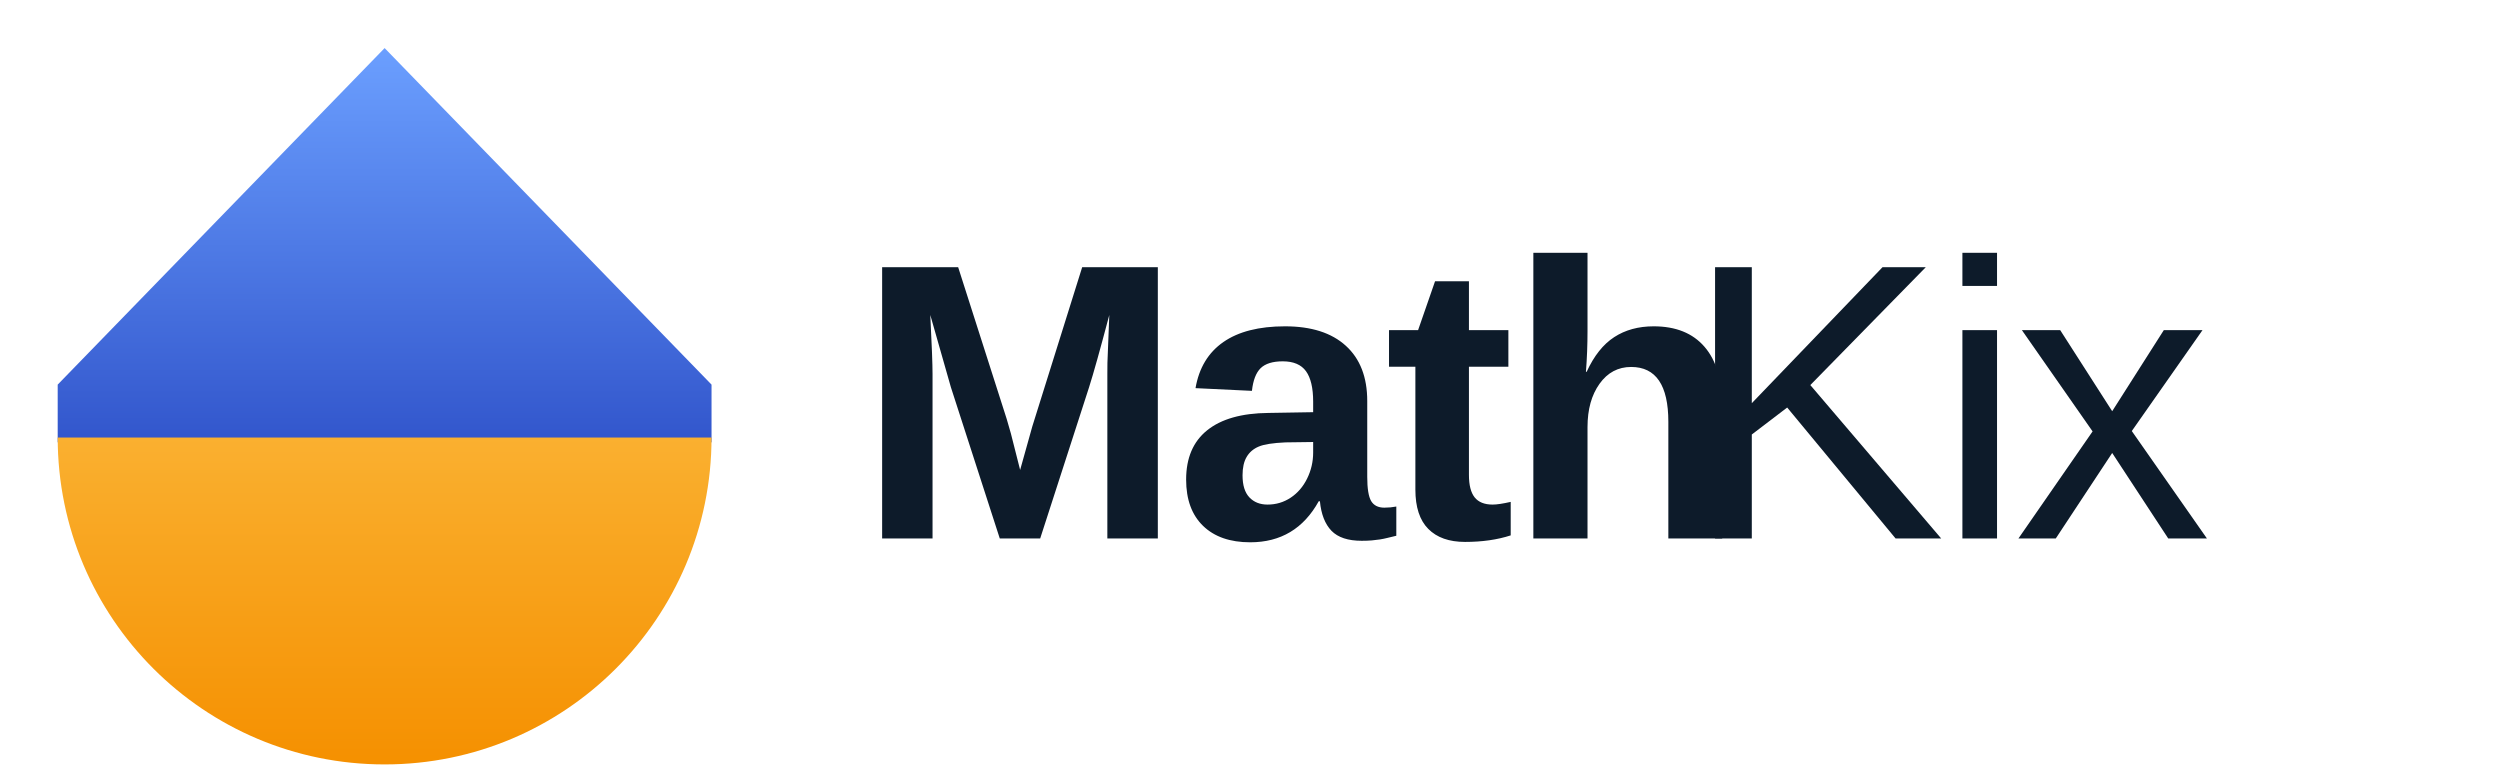
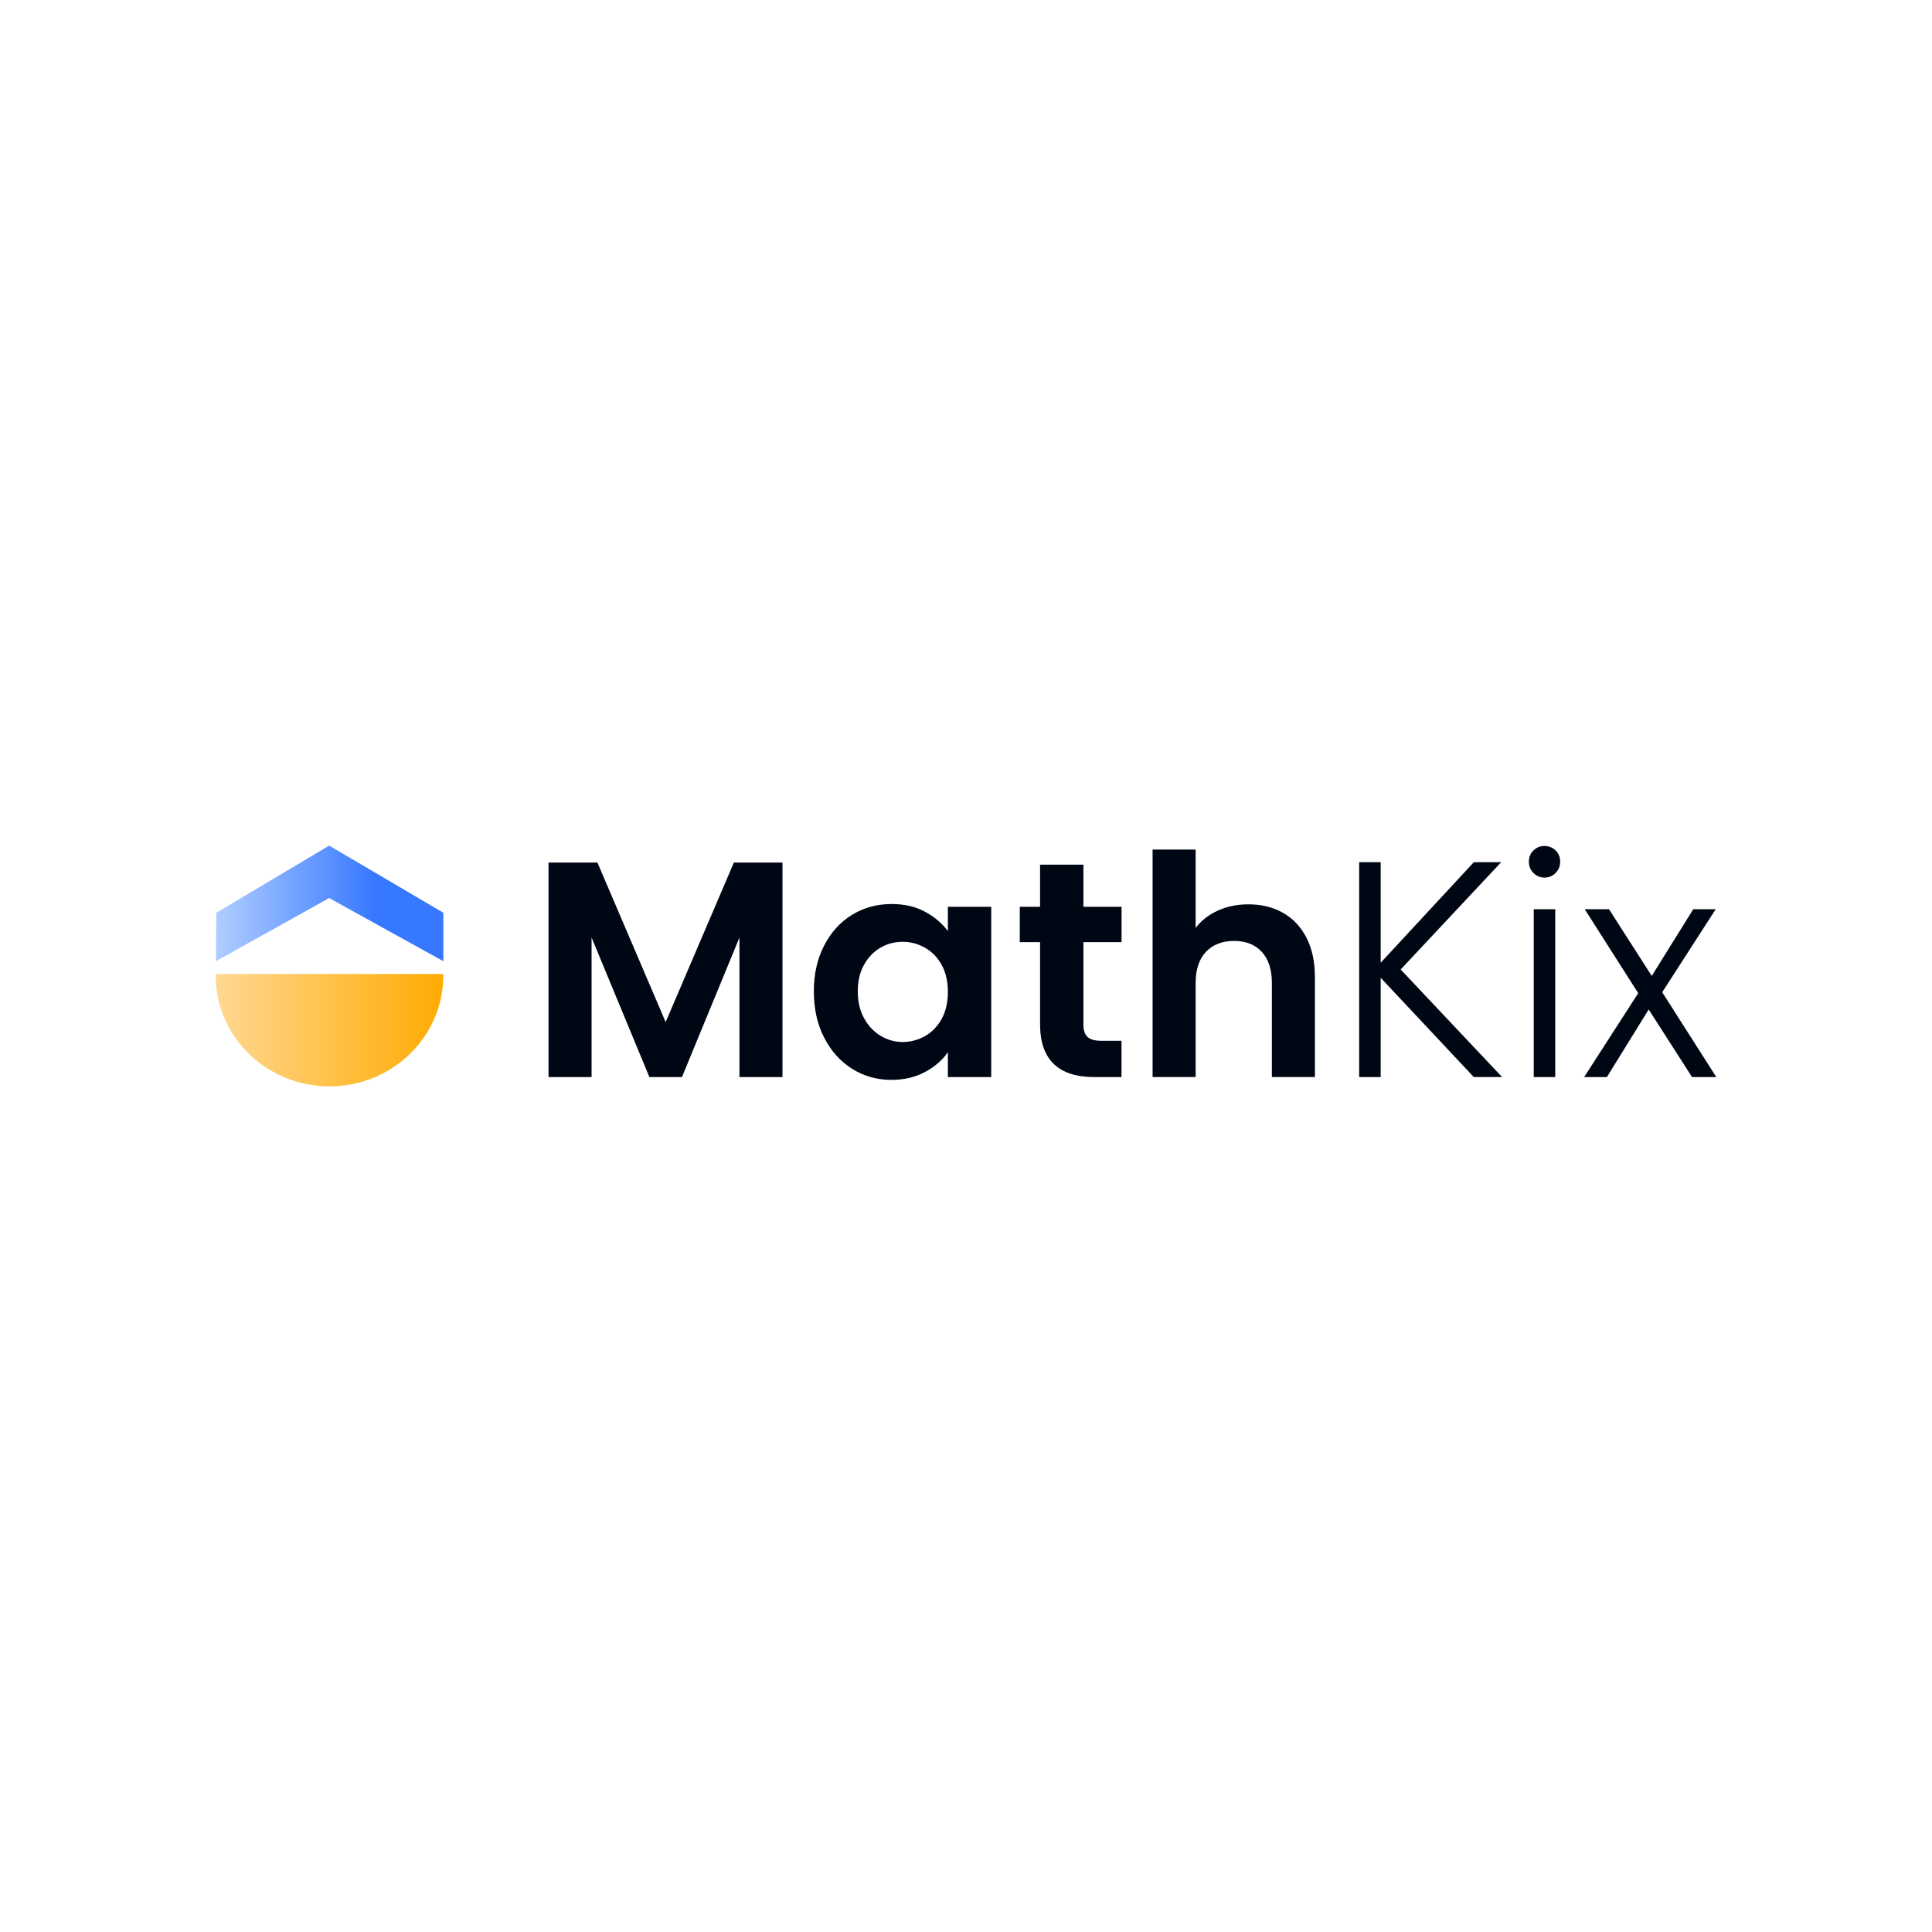
- <svg xmlns="http://www.w3.org/2000/svg" viewBox="0 0 520 160" width="520" height="160">
+ <svg xmlns="http://www.w3.org/2000/svg" id="Layer_1" data-name="Layer 1" viewBox="0 0 500 500">
  <defs>
-     <linearGradient id="blueGradL" x1="50%" y1="0%" x2="50%" y2="100%">
-       <stop offset="0%" stop-color="#6B9FFF" />
-       <stop offset="100%" stop-color="#3256CC" />
+     <style>
+       .cls-1 {
+         fill: url(#linear-gradient-2);
+       }
+ 
+       .cls-2 {
+         fill: url(#linear-gradient);
+       }
+ 
+       .cls-3 {
+         fill: #000714;
+       }
+     </style>
+     <linearGradient id="linear-gradient" x1="99.67" y1="233.81" x2="158.53" y2="233.81" gradientTransform="translate(214.41) rotate(-180) scale(1 -1)" gradientUnits="userSpaceOnUse">
+       <stop offset=".3" stop-color="#3678ff" />
+       <stop offset="1" stop-color="#b0cdff" />
    </linearGradient>
-     <linearGradient id="goldGradL" x1="50%" y1="0%" x2="50%" y2="100%">
-       <stop offset="0%" stop-color="#FFD060" />
-       <stop offset="100%" stop-color="#F59000" />
+     <linearGradient id="linear-gradient-2" x1="99.69" y1="266.6" x2="158.6" y2="266.6" gradientTransform="translate(214.41) rotate(-180) scale(1 -1)" gradientUnits="userSpaceOnUse">
+       <stop offset="0" stop-color="#ffab02" />
+       <stop offset="1" stop-color="#ffd892" />
    </linearGradient>
-     <clipPath id="goldClipL">
-       <rect x="0" y="91" width="160" height="80" />
-     </clipPath>
  </defs>
-   <polygon points="80,10 148,80 148,92 12,92 12,80" fill="url(#blueGradL)" />
-   <circle cx="80" cy="91" r="68" fill="url(#goldGradL)" clip-path="url(#goldClipL)" />
-   <text x="178" y="112" font-family="'Nunito', 'Geist', 'Helvetica Neue', Arial, sans-serif" font-weight="800" font-size="82" fill="#0D1B2A" letter-spacing="-2">Math</text>
-   <text x="350" y="112" font-family="'Nunito', 'Geist', 'Helvetica Neue', Arial, sans-serif" font-weight="300" font-size="82" fill="#0D1B2A" letter-spacing="-2">Kix</text>
+   <g>
+     <path class="cls-3" d="M202.51,223.22v55.53h-11.14v-36.12l-14.88,36.12h-8.43l-14.96-36.12v36.12h-11.14v-55.53h12.65l17.66,41.29,17.66-41.29h12.57Z" />
+     <path class="cls-3" d="M213.29,244.7c1.78-3.45,4.19-6.1,7.24-7.96,3.05-1.86,6.46-2.78,10.22-2.78,3.29,0,6.17.66,8.63,1.99,2.47,1.33,4.44,3,5.93,5.01v-6.28h11.22v44.07h-11.22v-6.44c-1.43,2.07-3.41,3.78-5.93,5.13-2.52,1.35-5.42,2.03-8.71,2.03-3.71,0-7.09-.95-10.14-2.86-3.05-1.91-5.46-4.6-7.24-8.08-1.78-3.47-2.67-7.46-2.67-11.97s.89-8.41,2.67-11.85ZM243.72,249.75c-1.06-1.94-2.49-3.42-4.3-4.46-1.8-1.03-3.74-1.55-5.81-1.55s-3.98.5-5.73,1.51c-1.75,1.01-3.17,2.48-4.26,4.42-1.09,1.94-1.63,4.23-1.63,6.88s.54,4.97,1.63,6.96c1.09,1.99,2.52,3.51,4.3,4.57,1.78,1.06,3.67,1.59,5.69,1.59s4-.52,5.81-1.55c1.8-1.03,3.23-2.52,4.3-4.46,1.06-1.94,1.59-4.26,1.59-6.96s-.53-5.02-1.59-6.96Z" />
+     <path class="cls-3" d="M280.39,243.83v21.32c0,1.49.36,2.56,1.07,3.22.72.66,1.92.99,3.62.99h5.17v9.39h-7c-9.39,0-14.08-4.56-14.08-13.68v-21.24h-5.25v-9.15h5.25v-10.9h11.22v10.9h9.87v9.15h-9.87Z" />
+     <path class="cls-3" d="M332.02,236.23c2.6,1.46,4.63,3.61,6.09,6.44,1.46,2.84,2.19,6.24,2.19,10.22v25.85h-11.14v-24.34c0-3.5-.88-6.19-2.62-8.07-1.75-1.88-4.14-2.82-7.16-2.82s-5.5.94-7.28,2.82c-1.78,1.88-2.67,4.57-2.67,8.07v24.34h-11.14v-58.87h11.14v20.29c1.43-1.91,3.34-3.41,5.73-4.49,2.39-1.09,5.04-1.63,7.96-1.63,3.34,0,6.31.73,8.91,2.19Z" />
+     <path class="cls-3" d="M381.42,278.75l-24.1-25.7v25.7h-5.57v-55.61h5.57v26.01l24.1-26.01h7.08l-26.01,27.76,26.25,27.84h-7.32Z" />
+     <path class="cls-3" d="M396.86,225.93c-.8-.8-1.19-1.78-1.19-2.94s.4-2.13,1.19-2.9c.79-.77,1.75-1.15,2.86-1.15s2.07.39,2.86,1.15c.79.77,1.19,1.74,1.19,2.9s-.4,2.15-1.19,2.94c-.8.8-1.75,1.19-2.86,1.19s-2.07-.4-2.86-1.19ZM402.5,235.31v43.44h-5.57v-43.44h5.57Z" />
+     <path class="cls-3" d="M437.9,278.75l-11.22-17.5-10.82,17.5h-5.89l14-21.72-13.84-21.72h6.28l11.06,17.26,10.74-17.26h5.81l-13.84,21.48,14,21.96h-6.29Z" />
+   </g>
+   <g>
+     <path class="cls-2" d="M114.74,236.24v12.52l-29.56-16.35c-9.77,5.45-19.53,10.89-29.3,16.34.03-4.17.06-8.34.09-12.52l29.22-17.39,29.56,17.39Z" />
+     <path class="cls-1" d="M55.81,252.45c0,15.85,13.19,28.7,29.46,28.7s29.45-12.85,29.45-28.7c0-.13,0-.26,0-.39h-58.9c0,.13,0,.26,0,.39Z" />
+   </g>
</svg>
